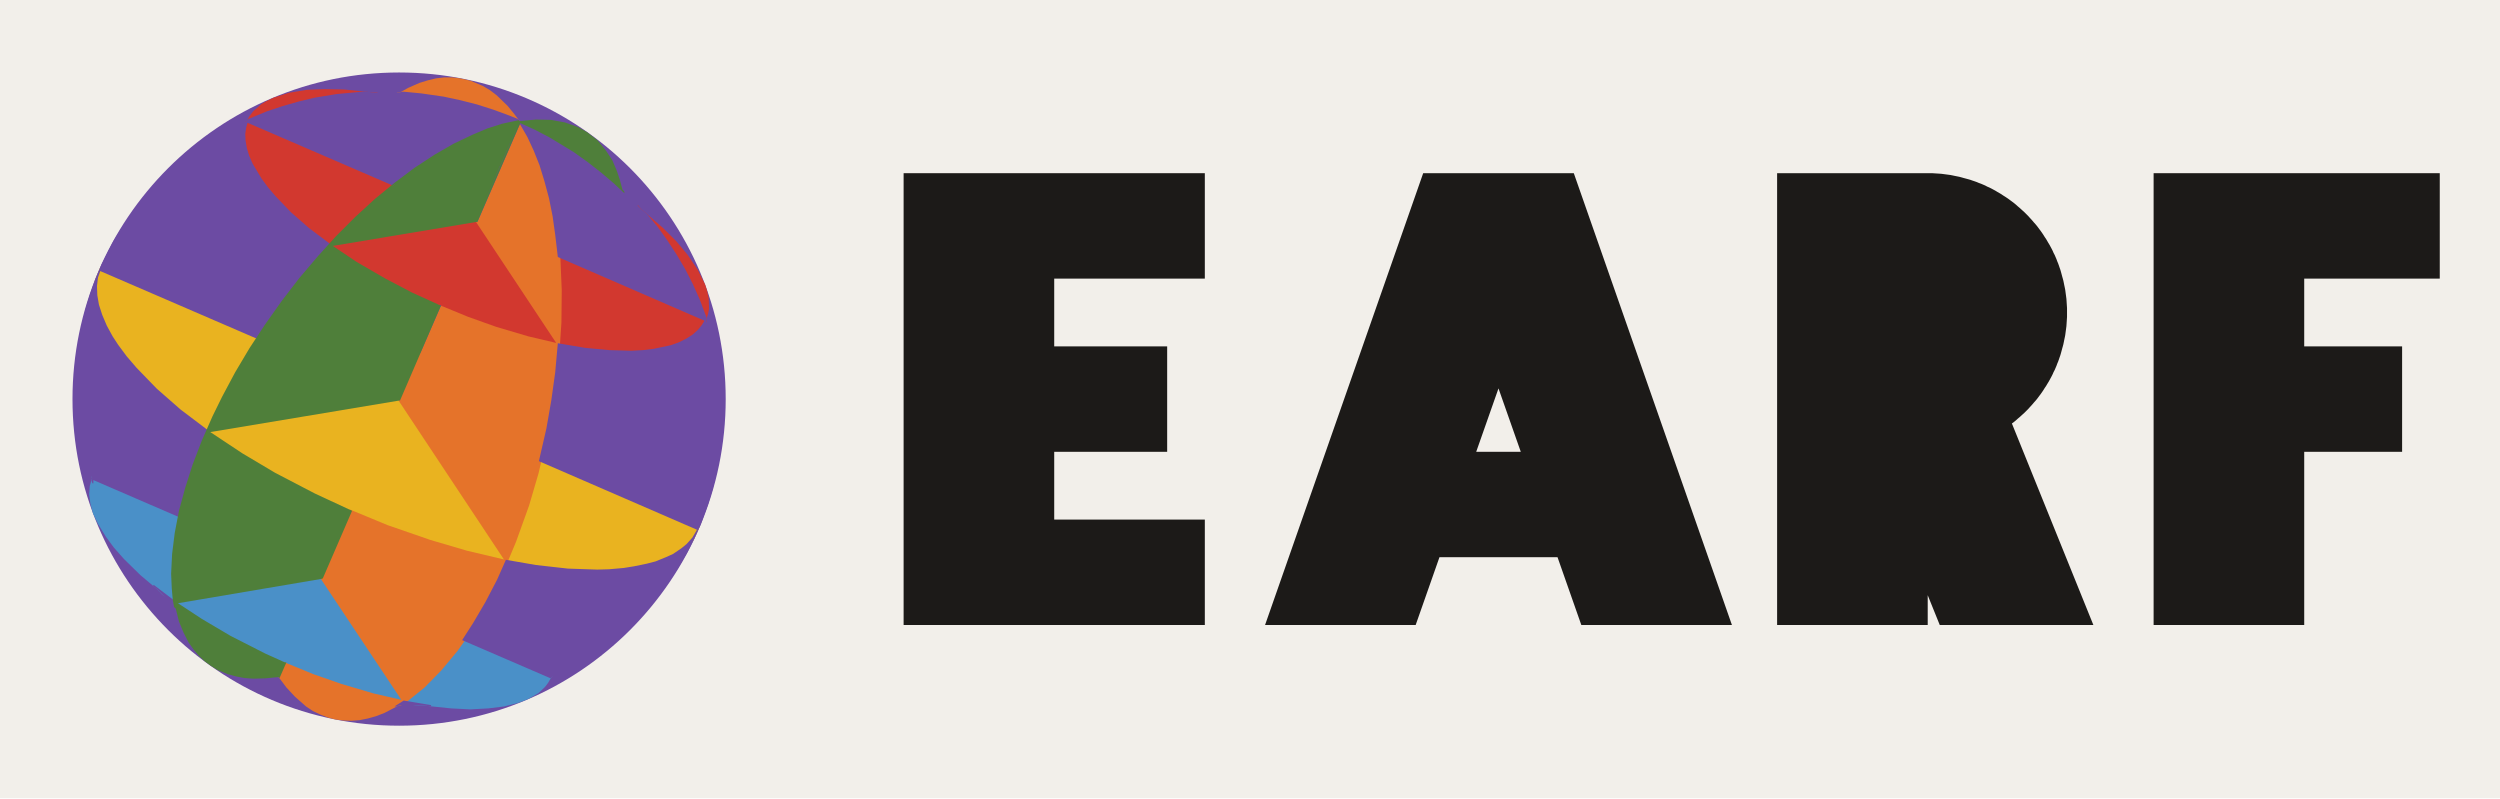
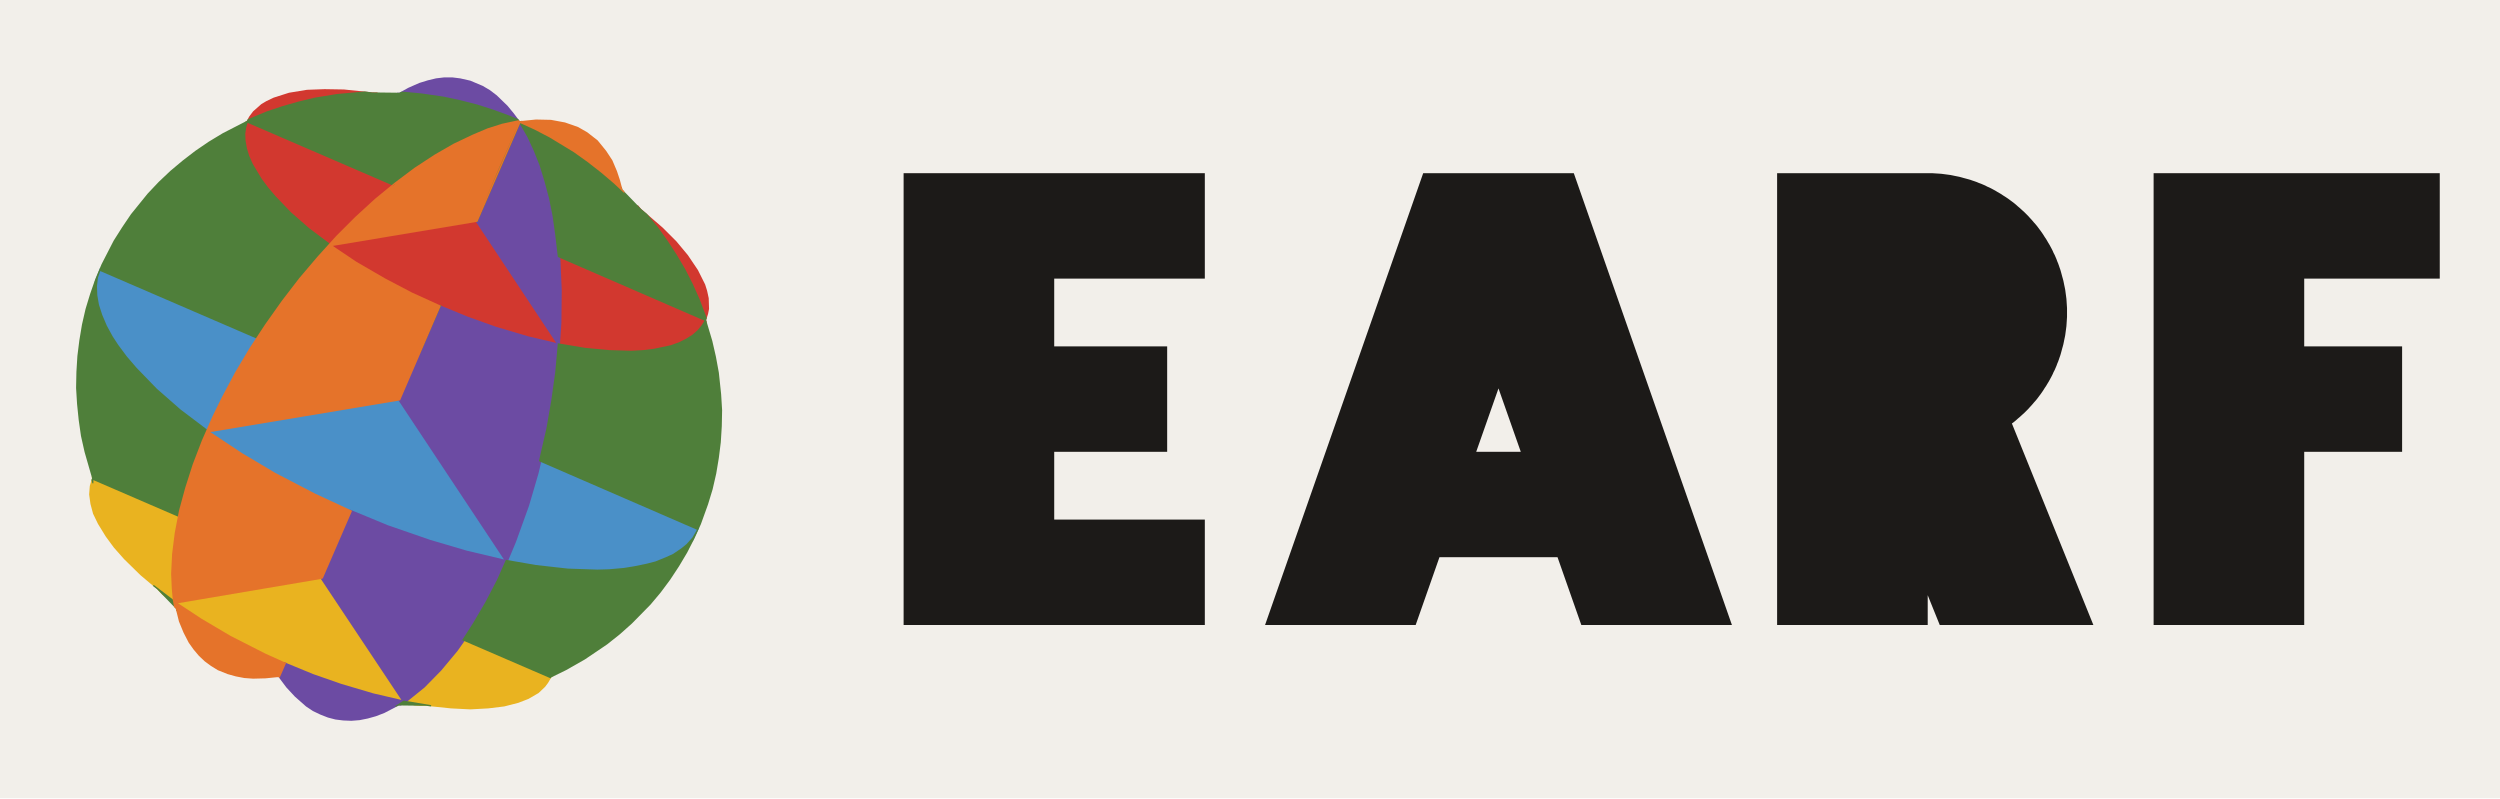
<svg xmlns="http://www.w3.org/2000/svg" viewBox="-40 -40 1660 530" role="img" aria-label="EARF">
  <rect x="-40" y="-40" width="1660" height="530" fill="#F2EFEA" />
  <g transform="translate(225 225) scale(216.8675)">
-     <circle r="1" fill="#6C4BA3" />
    <path d="M-0.474 -0.843L-0.471 -0.849L-0.466 -0.852L-0.459 -0.865L-0.447 -0.881L-0.422 -0.903L-0.407 -0.912L-0.384 -0.923L-0.337 -0.938L-0.282 -0.947L-0.228 -0.949L-0.169 -0.948L-0.082 -0.939L-0.066 -0.939L-0.066 -0.935L-0.122 -0.933L-0.173 -0.928L-0.223 -0.921L-0.273 -0.911L-0.323 -0.899L-0.371 -0.884L-0.418 -0.867L-0.456 -0.852L-0.007 -0.657L-0.057 -0.617L-0.105 -0.574L-0.152 -0.529L-0.202 -0.477L0.237 -0.551L0.240 -0.550L0.486 -0.178L0.490 -0.251L0.491 -0.316L0.489 -0.380L0.485 -0.444L0.933 -0.249L0.919 -0.288L0.899 -0.334L0.877 -0.379L0.852 -0.423L0.825 -0.466L0.796 -0.508L0.764 -0.549L0.728 -0.591L0.731 -0.594L0.741 -0.582L0.807 -0.525L0.849 -0.483L0.884 -0.441L0.915 -0.395L0.937 -0.351L0.943 -0.332L0.948 -0.309L0.949 -0.276L0.946 -0.261L0.940 -0.242L0.942 -0.236L0.940 -0.231L0.939 -0.232L0.930 -0.218L0.920 -0.206L0.899 -0.187L0.872 -0.172L0.834 -0.158L0.797 -0.149L0.748 -0.142L0.702 -0.140L0.643 -0.142L0.590 -0.146L0.523 -0.156L0.465 -0.167L0.393 -0.185L0.332 -0.202L0.258 -0.226L0.196 -0.249L0.121 -0.280L0.048 -0.313L-0.011 -0.343L-0.080 -0.381L-0.134 -0.413L-0.196 -0.454L-0.244 -0.489L-0.297 -0.531L-0.336 -0.566L-0.378 -0.608L-0.407 -0.643L-0.436 -0.684L-0.455 -0.716L-0.470 -0.754L-0.477 -0.784L-0.479 -0.812L-0.477 -0.828L-0.473 -0.843L-0.474 -0.843Z" fill="#D2382F" fill-rule="evenodd" />
-     <path d="M-0.603 0.093L-0.651 0.057L-0.696 0.020L-0.766 -0.045L-0.802 -0.081L-0.833 -0.117L-0.860 -0.153L-0.878 -0.179L-0.898 -0.213L-0.914 -0.247L-0.925 -0.279L-0.930 -0.302L-0.933 -0.332L-0.932 -0.360L-0.916 -0.401L-0.427 -0.190L-0.469 -0.123L-0.511 -0.049L-0.550 0.026L-0.581 0.094L0.002 -0.004L-0.000 0.000L0.002 -0.004L0.329 0.488L0.357 0.419L0.385 0.340L0.410 0.258L0.430 0.182L0.919 0.394L0.900 0.434L0.880 0.454L0.856 0.472L0.836 0.484L0.805 0.498L0.770 0.510L0.731 0.518L0.700 0.523L0.655 0.528L0.607 0.530L0.556 0.529L0.503 0.526L0.447 0.520L0.389 0.511L0.329 0.500L0.220 0.476L0.092 0.439L-0.038 0.393L-0.151 0.347L-0.149 0.344L-0.151 0.347L-0.167 0.340L-0.293 0.281L-0.398 0.224L-0.511 0.156L-0.603 0.093Z M-0.588 0.099L-0.000 0.000L-0.588 0.099L-0.588 0.099Z" fill="#E9B320" fill-rule="evenodd" />
-     <path d="M-0.426 0.780L-0.497 0.745L-0.554 0.713L-0.619 0.673L-0.670 0.639L-0.725 0.599L-0.741 0.582L-0.792 0.539L-0.842 0.490L-0.873 0.455L-0.898 0.421L-0.922 0.382L-0.937 0.351L-0.945 0.321L-0.949 0.292L-0.947 0.266L-0.940 0.242L-0.942 0.237L-0.669 0.355L-0.681 0.424L-0.689 0.499L-0.690 0.557L-0.684 0.618L-0.235 0.542L0.017 0.922L0.064 0.884L0.107 0.844L0.156 0.787L0.198 0.731L0.471 0.849L0.466 0.852L0.456 0.869L0.447 0.881L0.427 0.900L0.396 0.918L0.365 0.930L0.322 0.941L0.273 0.947L0.218 0.950L0.159 0.947L0.082 0.939L0.058 0.939L0.049 0.938L-0.032 0.921L-0.117 0.899L-0.191 0.876L-0.266 0.849L-0.341 0.819L-0.426 0.780Z" fill="#4A90C8" fill-rule="evenodd" />
-     <path d="M-0.373 0.851L-0.353 0.805L-0.263 0.842L-0.177 0.872L-0.079 0.901L0.007 0.921L-0.242 0.547L-0.151 0.338L-0.035 0.386L0.095 0.431L0.207 0.464L0.321 0.491L-0.004 0.001L-0.000 0.000L-0.005 0.000L0.121 -0.289L0.211 -0.252L0.298 -0.221L0.396 -0.192L0.481 -0.172L0.233 -0.546L0.237 -0.547L0.233 -0.546L0.364 -0.849L0.319 -0.867L0.270 -0.884L0.186 -0.907L0.135 -0.918L0.084 -0.926L0.032 -0.931L-0.012 -0.934L-0.006 -0.938L0.001 -0.938L0.028 -0.953L0.062 -0.968L0.088 -0.976L0.113 -0.982L0.138 -0.985L0.163 -0.985L0.187 -0.982L0.218 -0.975L0.256 -0.959L0.278 -0.946L0.299 -0.930L0.332 -0.898L0.351 -0.875L0.369 -0.851L0.373 -0.851L0.380 -0.842L0.400 -0.806L0.415 -0.775L0.429 -0.742L0.445 -0.694L0.466 -0.617L0.475 -0.576L0.484 -0.519L0.494 -0.428L0.498 -0.333L0.497 -0.234L0.489 -0.115L0.477 -0.012L0.455 0.108L0.427 0.227L0.398 0.326L0.358 0.437L0.320 0.528L0.279 0.612L0.234 0.690L0.203 0.737L0.179 0.771L0.129 0.831L0.078 0.883L0.026 0.925L0.006 0.938L-0.001 0.938L-0.045 0.961L-0.071 0.971L-0.096 0.978L-0.121 0.983L-0.146 0.985L-0.171 0.984L-0.195 0.981L-0.218 0.975L-0.241 0.966L-0.264 0.955L-0.285 0.941L-0.319 0.911L-0.345 0.883L-0.369 0.851L-0.373 0.851Z M0.123 -0.284L-0.000 0.000L0.123 -0.284L0.119 -0.285L0.123 -0.284Z M0.489 -0.437L0.489 -0.437L0.489 -0.443L0.489 -0.437Z M0.369 -0.851L0.260 -0.600L0.308 -0.712L0.369 -0.851Z M-0.149 0.344L-0.237 0.547L0.015 0.927L-0.237 0.547L-0.149 0.344Z M0.199 0.736L0.200 0.735L0.192 0.746L0.199 0.736Z M-0.369 0.851L-0.351 0.810L-0.369 0.851L-0.369 0.851Z M0.004 0.925L0.015 0.927L0.015 0.927L0.004 0.925Z" fill="#E5732A" fill-rule="evenodd" />
-     <path d="M0.098 0.937L0.098 0.941L0.082 0.939L-0.001 0.938L-0.007 0.941L-0.014 0.941L0.014 0.923L0.098 0.937Z M-0.677 0.653L-0.682 0.648L-0.684 0.641L-0.741 0.582L-0.754 0.572L-0.751 0.569L-0.684 0.620L-0.677 0.653Z M-0.942 0.248L-0.940 0.242L-0.963 0.162L-0.974 0.113L-0.981 0.064L-0.986 0.015L-0.989 -0.034L-0.988 -0.083L-0.985 -0.132L-0.979 -0.180L-0.971 -0.228L-0.960 -0.276L-0.946 -0.322L-0.930 -0.368L-0.911 -0.413L-0.874 -0.485L-0.848 -0.526L-0.821 -0.566L-0.770 -0.629L-0.736 -0.665L-0.700 -0.699L-0.663 -0.730L-0.624 -0.760L-0.583 -0.788L-0.540 -0.814L-0.466 -0.852L-0.463 -0.857L-0.405 -0.881L-0.357 -0.897L-0.308 -0.911L-0.258 -0.923L-0.191 -0.934L-0.105 -0.942L-0.082 -0.939L0.001 -0.938L0.007 -0.941L0.016 -0.941L0.068 -0.936L0.137 -0.926L0.188 -0.915L0.239 -0.902L0.289 -0.886L0.338 -0.868L0.365 -0.857L0.369 -0.851L0.376 -0.852L0.434 -0.824L0.480 -0.799L0.525 -0.772L0.568 -0.743L0.610 -0.711L0.650 -0.678L0.682 -0.648L0.684 -0.641L0.741 -0.582L0.759 -0.567L0.792 -0.527L0.822 -0.485L0.850 -0.442L0.876 -0.398L0.899 -0.353L0.920 -0.306L0.942 -0.248L0.940 -0.242L0.959 -0.178L0.970 -0.130L0.979 -0.081L0.986 -0.015L0.989 0.034L0.988 0.083L0.985 0.132L0.979 0.180L0.971 0.228L0.960 0.276L0.946 0.322L0.924 0.383L0.904 0.427L0.882 0.470L0.857 0.512L0.830 0.553L0.801 0.592L0.770 0.629L0.713 0.687L0.676 0.720L0.637 0.751L0.569 0.797L0.511 0.830L0.466 0.852L0.464 0.855L0.193 0.738L0.227 0.685L0.264 0.622L0.300 0.553L0.327 0.492L0.419 0.508L0.517 0.519L0.607 0.522L0.643 0.521L0.688 0.517L0.719 0.512L0.758 0.504L0.785 0.497L0.817 0.484L0.839 0.474L0.864 0.457L0.880 0.444L0.898 0.424L0.912 0.400L0.428 0.190L0.451 0.090L0.466 0.004L0.478 -0.082L0.486 -0.171L0.569 -0.157L0.643 -0.150L0.711 -0.148L0.747 -0.150L0.780 -0.154L0.832 -0.165L0.857 -0.174L0.879 -0.185L0.898 -0.197L0.914 -0.211L0.927 -0.227L0.935 -0.240L0.486 -0.435L0.478 -0.503L0.470 -0.560L0.459 -0.615L0.445 -0.667L0.430 -0.716L0.412 -0.761L0.393 -0.802L0.370 -0.842L0.240 -0.543L0.231 -0.543L0.362 -0.845L0.317 -0.835L0.274 -0.821L0.229 -0.803L0.183 -0.781L0.136 -0.755L0.088 -0.726L0.040 -0.693L-0.015 -0.652L-0.464 -0.846L-0.468 -0.832L-0.471 -0.812L-0.470 -0.791L-0.466 -0.768L-0.459 -0.745L-0.448 -0.720L-0.421 -0.675L-0.401 -0.648L-0.378 -0.621L-0.331 -0.572L-0.275 -0.523L-0.207 -0.472L-0.267 -0.404L-0.321 -0.337L-0.374 -0.268L-0.431 -0.183L-0.915 -0.392L-0.922 -0.372L-0.925 -0.346L-0.924 -0.318L-0.919 -0.289L-0.909 -0.258L-0.895 -0.225L-0.877 -0.192L-0.860 -0.166L-0.834 -0.131L-0.804 -0.096L-0.742 -0.032L-0.669 0.032L-0.583 0.097L-0.608 0.159L-0.634 0.232L-0.656 0.303L-0.670 0.363L-0.936 0.248L-0.936 0.258L-0.939 0.258L-0.942 0.248Z M0.120 -0.288L0.129 -0.288L0.065 -0.141L0.058 -0.144L0.120 -0.288Z" fill="#6C4BA3" fill-rule="evenodd" />
-     <path d="M-0.696 0.580L-0.698 0.535L-0.695 0.474L-0.687 0.410L-0.674 0.342L-0.655 0.272L-0.632 0.200L-0.604 0.127L-0.571 0.052L-0.542 -0.007L-0.502 -0.082L-0.458 -0.156L-0.410 -0.229L-0.359 -0.301L-0.306 -0.370L-0.250 -0.436L-0.193 -0.499L-0.134 -0.558L-0.074 -0.613L-0.013 -0.663L0.047 -0.708L0.108 -0.748L0.167 -0.782L0.226 -0.810L0.271 -0.829L0.315 -0.843L0.366 -0.854L0.369 -0.851L0.419 -0.856L0.465 -0.855L0.508 -0.847L0.548 -0.833L0.576 -0.817L0.608 -0.792L0.634 -0.760L0.653 -0.731L0.667 -0.698L0.676 -0.671L0.684 -0.641L0.689 -0.637L0.690 -0.630L0.658 -0.660L0.618 -0.694L0.577 -0.726L0.535 -0.756L0.461 -0.801L0.415 -0.825L0.371 -0.845L0.240 -0.543L-0.203 -0.469L-0.130 -0.420L-0.042 -0.369L0.040 -0.326L0.128 -0.286L0.003 0.004L-0.578 0.101L-0.480 0.166L-0.379 0.226L-0.258 0.289L-0.144 0.342L-0.234 0.550L-0.237 0.547L-0.149 0.344L-0.237 0.547L-0.235 0.550L-0.677 0.625L-0.604 0.673L-0.516 0.725L-0.410 0.779L-0.350 0.806L-0.345 0.806L-0.366 0.854L-0.369 0.851L-0.409 0.855L-0.447 0.856L-0.474 0.854L-0.500 0.849L-0.525 0.842L-0.555 0.830L-0.576 0.817L-0.595 0.803L-0.613 0.786L-0.629 0.767L-0.644 0.746L-0.660 0.715L-0.674 0.681L-0.686 0.633L-0.684 0.641L-0.689 0.637L-0.693 0.614L-0.696 0.580Z M0.369 -0.851L0.260 -0.600L0.308 -0.712L0.369 -0.851Z M0.237 -0.547L0.237 -0.547L-0.213 -0.471L0.237 -0.547Z M-0.000 0.000L0.123 -0.284L0.111 -0.289L0.123 -0.284L-0.000 0.000Z M-0.588 0.099L-0.000 0.000L-0.588 0.099L-0.588 0.099Z M-0.369 0.851L-0.351 0.810L-0.369 0.851L-0.369 0.851Z M-0.676 0.370L-0.673 0.357L-0.673 0.358L-0.676 0.370Z M-0.213 -0.471L-0.213 -0.471L-0.225 -0.459L-0.213 -0.471Z M-0.023 -0.650L-0.011 -0.660L-0.015 -0.656L-0.023 -0.650Z" fill="#4F7F3A" fill-rule="evenodd" />
+     <path d="M-0.603 0.093L-0.651 0.057L-0.696 0.020L-0.766 -0.045L-0.802 -0.081L-0.833 -0.117L-0.860 -0.153L-0.878 -0.179L-0.898 -0.213L-0.914 -0.247L-0.925 -0.279L-0.930 -0.302L-0.933 -0.332L-0.932 -0.360L-0.916 -0.401L-0.427 -0.190L-0.469 -0.123L-0.511 -0.049L-0.550 0.026L-0.581 0.094L0.002 -0.004L-0.000 0.000L0.002 -0.004L0.329 0.488L0.357 0.419L0.385 0.340L0.410 0.258L0.430 0.182L0.919 0.394L0.900 0.434L0.880 0.454L0.856 0.472L0.836 0.484L0.805 0.498L0.770 0.510L0.731 0.518L0.700 0.523L0.655 0.528L0.607 0.530L0.556 0.529L0.503 0.526L0.447 0.520L0.389 0.511L0.329 0.500L0.220 0.476L0.092 0.439L-0.038 0.393L-0.151 0.347L-0.149 0.344L-0.151 0.347L-0.167 0.340L-0.293 0.281L-0.398 0.224L-0.511 0.156L-0.603 0.093Z M-0.588 0.099L-0.000 0.000L-0.588 0.099L-0.588 0.099Z" fill="#4A90C8" fill-rule="evenodd" />
+     <path d="M-0.426 0.780L-0.497 0.745L-0.554 0.713L-0.619 0.673L-0.670 0.639L-0.725 0.599L-0.741 0.582L-0.792 0.539L-0.842 0.490L-0.873 0.455L-0.898 0.421L-0.922 0.382L-0.937 0.351L-0.945 0.321L-0.949 0.292L-0.947 0.266L-0.940 0.242L-0.942 0.237L-0.669 0.355L-0.681 0.424L-0.689 0.499L-0.690 0.557L-0.684 0.618L-0.235 0.542L0.017 0.922L0.064 0.884L0.107 0.844L0.156 0.787L0.198 0.731L0.471 0.849L0.466 0.852L0.456 0.869L0.447 0.881L0.427 0.900L0.396 0.918L0.365 0.930L0.322 0.941L0.273 0.947L0.218 0.950L0.159 0.947L0.082 0.939L0.058 0.939L0.049 0.938L-0.032 0.921L-0.117 0.899L-0.191 0.876L-0.266 0.849L-0.341 0.819L-0.426 0.780Z" fill="#E9B320" fill-rule="evenodd" />
+     <path d="M-0.373 0.851L-0.353 0.805L-0.263 0.842L-0.177 0.872L-0.079 0.901L0.007 0.921L-0.242 0.547L-0.151 0.338L-0.035 0.386L0.095 0.431L0.207 0.464L0.321 0.491L-0.004 0.001L-0.000 0.000L-0.005 0.000L0.121 -0.289L0.211 -0.252L0.298 -0.221L0.396 -0.192L0.481 -0.172L0.233 -0.546L0.237 -0.547L0.233 -0.546L0.364 -0.849L0.319 -0.867L0.270 -0.884L0.186 -0.907L0.135 -0.918L0.084 -0.926L0.032 -0.931L-0.012 -0.934L-0.006 -0.938L0.001 -0.938L0.028 -0.953L0.062 -0.968L0.088 -0.976L0.113 -0.982L0.138 -0.985L0.163 -0.985L0.187 -0.982L0.218 -0.975L0.256 -0.959L0.278 -0.946L0.299 -0.930L0.332 -0.898L0.351 -0.875L0.369 -0.851L0.373 -0.851L0.380 -0.842L0.400 -0.806L0.415 -0.775L0.429 -0.742L0.445 -0.694L0.466 -0.617L0.475 -0.576L0.484 -0.519L0.494 -0.428L0.498 -0.333L0.497 -0.234L0.489 -0.115L0.477 -0.012L0.455 0.108L0.427 0.227L0.398 0.326L0.358 0.437L0.320 0.528L0.279 0.612L0.234 0.690L0.203 0.737L0.179 0.771L0.129 0.831L0.078 0.883L0.026 0.925L0.006 0.938L-0.001 0.938L-0.045 0.961L-0.071 0.971L-0.096 0.978L-0.121 0.983L-0.146 0.985L-0.171 0.984L-0.195 0.981L-0.218 0.975L-0.241 0.966L-0.264 0.955L-0.285 0.941L-0.319 0.911L-0.345 0.883L-0.369 0.851L-0.373 0.851Z M0.123 -0.284L-0.000 0.000L0.123 -0.284L0.119 -0.285L0.123 -0.284Z M0.489 -0.437L0.489 -0.437L0.489 -0.443L0.489 -0.437Z M0.369 -0.851L0.260 -0.600L0.308 -0.712L0.369 -0.851Z M-0.149 0.344L-0.237 0.547L0.015 0.927L-0.237 0.547L-0.149 0.344Z M0.199 0.736L0.200 0.735L0.192 0.746L0.199 0.736Z M-0.369 0.851L-0.351 0.810L-0.369 0.851L-0.369 0.851Z M0.004 0.925L0.015 0.927L0.015 0.927L0.004 0.925Z" fill="#6C4BA3" fill-rule="evenodd" />
+     <path d="M0.098 0.937L0.098 0.941L0.082 0.939L-0.001 0.938L-0.007 0.941L-0.014 0.941L0.014 0.923L0.098 0.937Z M-0.677 0.653L-0.682 0.648L-0.684 0.641L-0.741 0.582L-0.754 0.572L-0.751 0.569L-0.684 0.620L-0.677 0.653Z M-0.942 0.248L-0.940 0.242L-0.963 0.162L-0.974 0.113L-0.981 0.064L-0.986 0.015L-0.989 -0.034L-0.988 -0.083L-0.985 -0.132L-0.979 -0.180L-0.971 -0.228L-0.960 -0.276L-0.946 -0.322L-0.930 -0.368L-0.911 -0.413L-0.874 -0.485L-0.848 -0.526L-0.821 -0.566L-0.770 -0.629L-0.736 -0.665L-0.700 -0.699L-0.663 -0.730L-0.624 -0.760L-0.583 -0.788L-0.540 -0.814L-0.466 -0.852L-0.463 -0.857L-0.405 -0.881L-0.357 -0.897L-0.308 -0.911L-0.258 -0.923L-0.191 -0.934L-0.105 -0.942L-0.082 -0.939L0.001 -0.938L0.007 -0.941L0.016 -0.941L0.068 -0.936L0.137 -0.926L0.188 -0.915L0.239 -0.902L0.289 -0.886L0.338 -0.868L0.365 -0.857L0.369 -0.851L0.376 -0.852L0.434 -0.824L0.480 -0.799L0.525 -0.772L0.568 -0.743L0.610 -0.711L0.650 -0.678L0.682 -0.648L0.684 -0.641L0.741 -0.582L0.759 -0.567L0.792 -0.527L0.822 -0.485L0.850 -0.442L0.876 -0.398L0.899 -0.353L0.920 -0.306L0.942 -0.248L0.940 -0.242L0.959 -0.178L0.970 -0.130L0.979 -0.081L0.986 -0.015L0.989 0.034L0.988 0.083L0.985 0.132L0.979 0.180L0.971 0.228L0.960 0.276L0.946 0.322L0.924 0.383L0.904 0.427L0.882 0.470L0.857 0.512L0.830 0.553L0.801 0.592L0.770 0.629L0.713 0.687L0.676 0.720L0.637 0.751L0.569 0.797L0.511 0.830L0.466 0.852L0.464 0.855L0.193 0.738L0.227 0.685L0.264 0.622L0.300 0.553L0.327 0.492L0.419 0.508L0.517 0.519L0.607 0.522L0.643 0.521L0.688 0.517L0.719 0.512L0.758 0.504L0.785 0.497L0.817 0.484L0.839 0.474L0.864 0.457L0.880 0.444L0.898 0.424L0.912 0.400L0.428 0.190L0.451 0.090L0.466 0.004L0.478 -0.082L0.486 -0.171L0.569 -0.157L0.643 -0.150L0.711 -0.148L0.747 -0.150L0.780 -0.154L0.832 -0.165L0.857 -0.174L0.879 -0.185L0.898 -0.197L0.914 -0.211L0.927 -0.227L0.935 -0.240L0.486 -0.435L0.478 -0.503L0.470 -0.560L0.459 -0.615L0.445 -0.667L0.430 -0.716L0.412 -0.761L0.393 -0.802L0.370 -0.842L0.240 -0.543L0.231 -0.543L0.362 -0.845L0.317 -0.835L0.274 -0.821L0.229 -0.803L0.183 -0.781L0.136 -0.755L0.088 -0.726L0.040 -0.693L-0.015 -0.652L-0.464 -0.846L-0.468 -0.832L-0.471 -0.812L-0.470 -0.791L-0.466 -0.768L-0.459 -0.745L-0.448 -0.720L-0.421 -0.675L-0.401 -0.648L-0.378 -0.621L-0.331 -0.572L-0.275 -0.523L-0.207 -0.472L-0.267 -0.404L-0.321 -0.337L-0.374 -0.268L-0.431 -0.183L-0.915 -0.392L-0.922 -0.372L-0.925 -0.346L-0.924 -0.318L-0.919 -0.289L-0.909 -0.258L-0.895 -0.225L-0.877 -0.192L-0.860 -0.166L-0.834 -0.131L-0.804 -0.096L-0.742 -0.032L-0.669 0.032L-0.583 0.097L-0.608 0.159L-0.634 0.232L-0.656 0.303L-0.670 0.363L-0.936 0.248L-0.936 0.258L-0.939 0.258L-0.942 0.248Z M0.120 -0.288L0.129 -0.288L0.065 -0.141L0.058 -0.144L0.120 -0.288Z" fill="#4F7F3A" fill-rule="evenodd" />
+     <path d="M-0.696 0.580L-0.698 0.535L-0.695 0.474L-0.687 0.410L-0.674 0.342L-0.655 0.272L-0.632 0.200L-0.604 0.127L-0.571 0.052L-0.542 -0.007L-0.502 -0.082L-0.458 -0.156L-0.410 -0.229L-0.359 -0.301L-0.306 -0.370L-0.250 -0.436L-0.193 -0.499L-0.134 -0.558L-0.074 -0.613L-0.013 -0.663L0.047 -0.708L0.108 -0.748L0.167 -0.782L0.226 -0.810L0.271 -0.829L0.315 -0.843L0.366 -0.854L0.369 -0.851L0.419 -0.856L0.465 -0.855L0.508 -0.847L0.548 -0.833L0.576 -0.817L0.608 -0.792L0.634 -0.760L0.653 -0.731L0.667 -0.698L0.676 -0.671L0.684 -0.641L0.689 -0.637L0.690 -0.630L0.658 -0.660L0.618 -0.694L0.577 -0.726L0.535 -0.756L0.461 -0.801L0.415 -0.825L0.371 -0.845L0.240 -0.543L-0.203 -0.469L-0.130 -0.420L-0.042 -0.369L0.040 -0.326L0.128 -0.286L0.003 0.004L-0.578 0.101L-0.480 0.166L-0.379 0.226L-0.258 0.289L-0.144 0.342L-0.234 0.550L-0.237 0.547L-0.149 0.344L-0.237 0.547L-0.235 0.550L-0.677 0.625L-0.604 0.673L-0.516 0.725L-0.410 0.779L-0.350 0.806L-0.345 0.806L-0.366 0.854L-0.369 0.851L-0.409 0.855L-0.447 0.856L-0.474 0.854L-0.500 0.849L-0.525 0.842L-0.555 0.830L-0.576 0.817L-0.595 0.803L-0.613 0.786L-0.629 0.767L-0.644 0.746L-0.660 0.715L-0.674 0.681L-0.686 0.633L-0.684 0.641L-0.689 0.637L-0.693 0.614L-0.696 0.580Z M0.369 -0.851L0.260 -0.600L0.308 -0.712L0.369 -0.851Z M0.237 -0.547L0.237 -0.547L-0.213 -0.471L0.237 -0.547Z M-0.000 0.000L0.123 -0.284L0.111 -0.289L0.123 -0.284L-0.000 0.000Z M-0.588 0.099L-0.000 0.000L-0.588 0.099L-0.588 0.099Z M-0.369 0.851L-0.351 0.810L-0.369 0.851L-0.369 0.851Z M-0.676 0.370L-0.673 0.357L-0.673 0.358L-0.676 0.370Z M-0.213 -0.471L-0.213 -0.471L-0.225 -0.459L-0.213 -0.471Z M-0.023 -0.650L-0.011 -0.660L-0.015 -0.656L-0.023 -0.650Z" fill="#E5732A" fill-rule="evenodd" />
  </g>
  <g transform="translate(560 75)" fill="#1C1A18">
    <path d="M0.0 70.0L0.0 115.0L0.0 185.0L0.0 230.0L0.0 300.0L100.0 300.0L200.0 300.0L200.0 230.0L100.0 230.0L100.0 185.0L175.0 185.0L175.0 115.0L100.0 115.0L100.0 70.0L200.0 70.0L200.0 0.0L100.0 0.0L0.0 0.0L0.0 70.0Z" />
    <path d="M340.0 300.0L355.8 255.0L434.2 255.0L450.0 300.0L550.0 300.0L445.0 0.0L345.0 0.0L240.0 300.0L340.0 300.0Z M395.0 142.9L409.8 185.0L380.2 185.0L395.0 142.9Z" />
    <path d="M772.5 91.0L772.5 89.5L772.4 88.0L772.3 86.5L772.2 84.9L772.1 83.4L771.9 81.9L771.7 80.4L771.5 78.9L771.3 77.4L771.0 75.9L770.7 74.5L770.4 73.0L770.1 71.5L769.7 70.0L769.3 68.6L768.9 67.1L768.5 65.6L768.1 64.2L767.6 62.8L767.1 61.3L766.6 59.9L766.0 58.5L765.5 57.1L764.9 55.7L764.3 54.3L763.6 53.0L763.0 51.6L762.3 50.2L761.6 48.9L760.9 47.6L760.1 46.3L759.3 44.9L758.6 43.7L757.7 42.4L756.9 41.1L756.1 39.9L755.2 38.6L754.3 37.4L753.4 36.2L752.5 35.0L751.5 33.8L750.5 32.7L749.5 31.5L748.5 30.4L747.5 29.3L746.5 28.2L745.4 27.1L744.3 26.0L743.2 25.0L742.1 24.0L741.0 23.0L739.8 22.0L738.7 21.0L737.5 20.0L736.3 19.1L735.1 18.2L733.9 17.3L732.6 16.4L731.4 15.6L730.1 14.8L728.8 13.9L727.6 13.2L726.2 12.4L724.9 11.6L723.6 10.9L722.3 10.2L720.9 9.5L719.5 8.9L718.2 8.2L716.8 7.6L715.4 7.0L714.0 6.5L712.6 5.9L711.2 5.4L709.7 4.9L708.3 4.4L706.9 4.0L705.4 3.6L703.9 3.2L702.5 2.8L701.0 2.4L699.5 2.1L698.0 1.8L696.6 1.5L695.1 1.2L693.6 1.0L692.1 0.8L690.6 0.6L689.1 0.4L687.6 0.3L686.0 0.2L684.5 0.1L683.0 0.0L681.5 0.0L680.0 0.0L580.0 0.0L580.0 300.0L680.0 300.0L680.0 280.2L688.0 300.0L790.0 300.0L735.9 166.2L736.3 165.9L737.5 165.0L738.7 164.0L739.8 163.0L741.0 162.0L742.1 161.0L743.2 160.0L744.3 159.0L745.4 157.9L746.5 156.8L747.5 155.7L748.5 154.6L749.5 153.5L750.5 152.3L751.5 151.2L752.5 150.0L753.4 148.8L754.3 147.6L755.2 146.4L756.1 145.1L756.9 143.9L757.7 142.6L758.6 141.3L759.3 140.1L760.1 138.8L760.9 137.4L761.6 136.1L762.3 134.8L763.0 133.4L763.6 132.0L764.3 130.7L764.9 129.3L765.5 127.9L766.0 126.5L766.6 125.1L767.1 123.7L767.6 122.2L768.1 120.8L768.5 119.4L768.9 117.9L769.3 116.4L769.7 115.0L770.1 113.5L770.4 112.0L770.7 110.5L771.0 109.1L771.3 107.6L771.5 106.1L771.7 104.6L771.9 103.1L772.1 101.6L772.2 100.1L772.3 98.5L772.4 97.0L772.5 95.5L772.5 94.0L772.5 92.5L772.5 91.0Z" />
    <path d="M830.0 0.0L830.0 70.0L830.0 115.0L830.0 185.0L830.0 300.0L930.0 300.0L930.0 185.0L995.0 185.0L995.0 115.0L930.0 115.0L930.0 70.0L1020.0 70.0L1020.0 0.0L930.0 0.0L830.0 0.0Z" />
  </g>
</svg>
